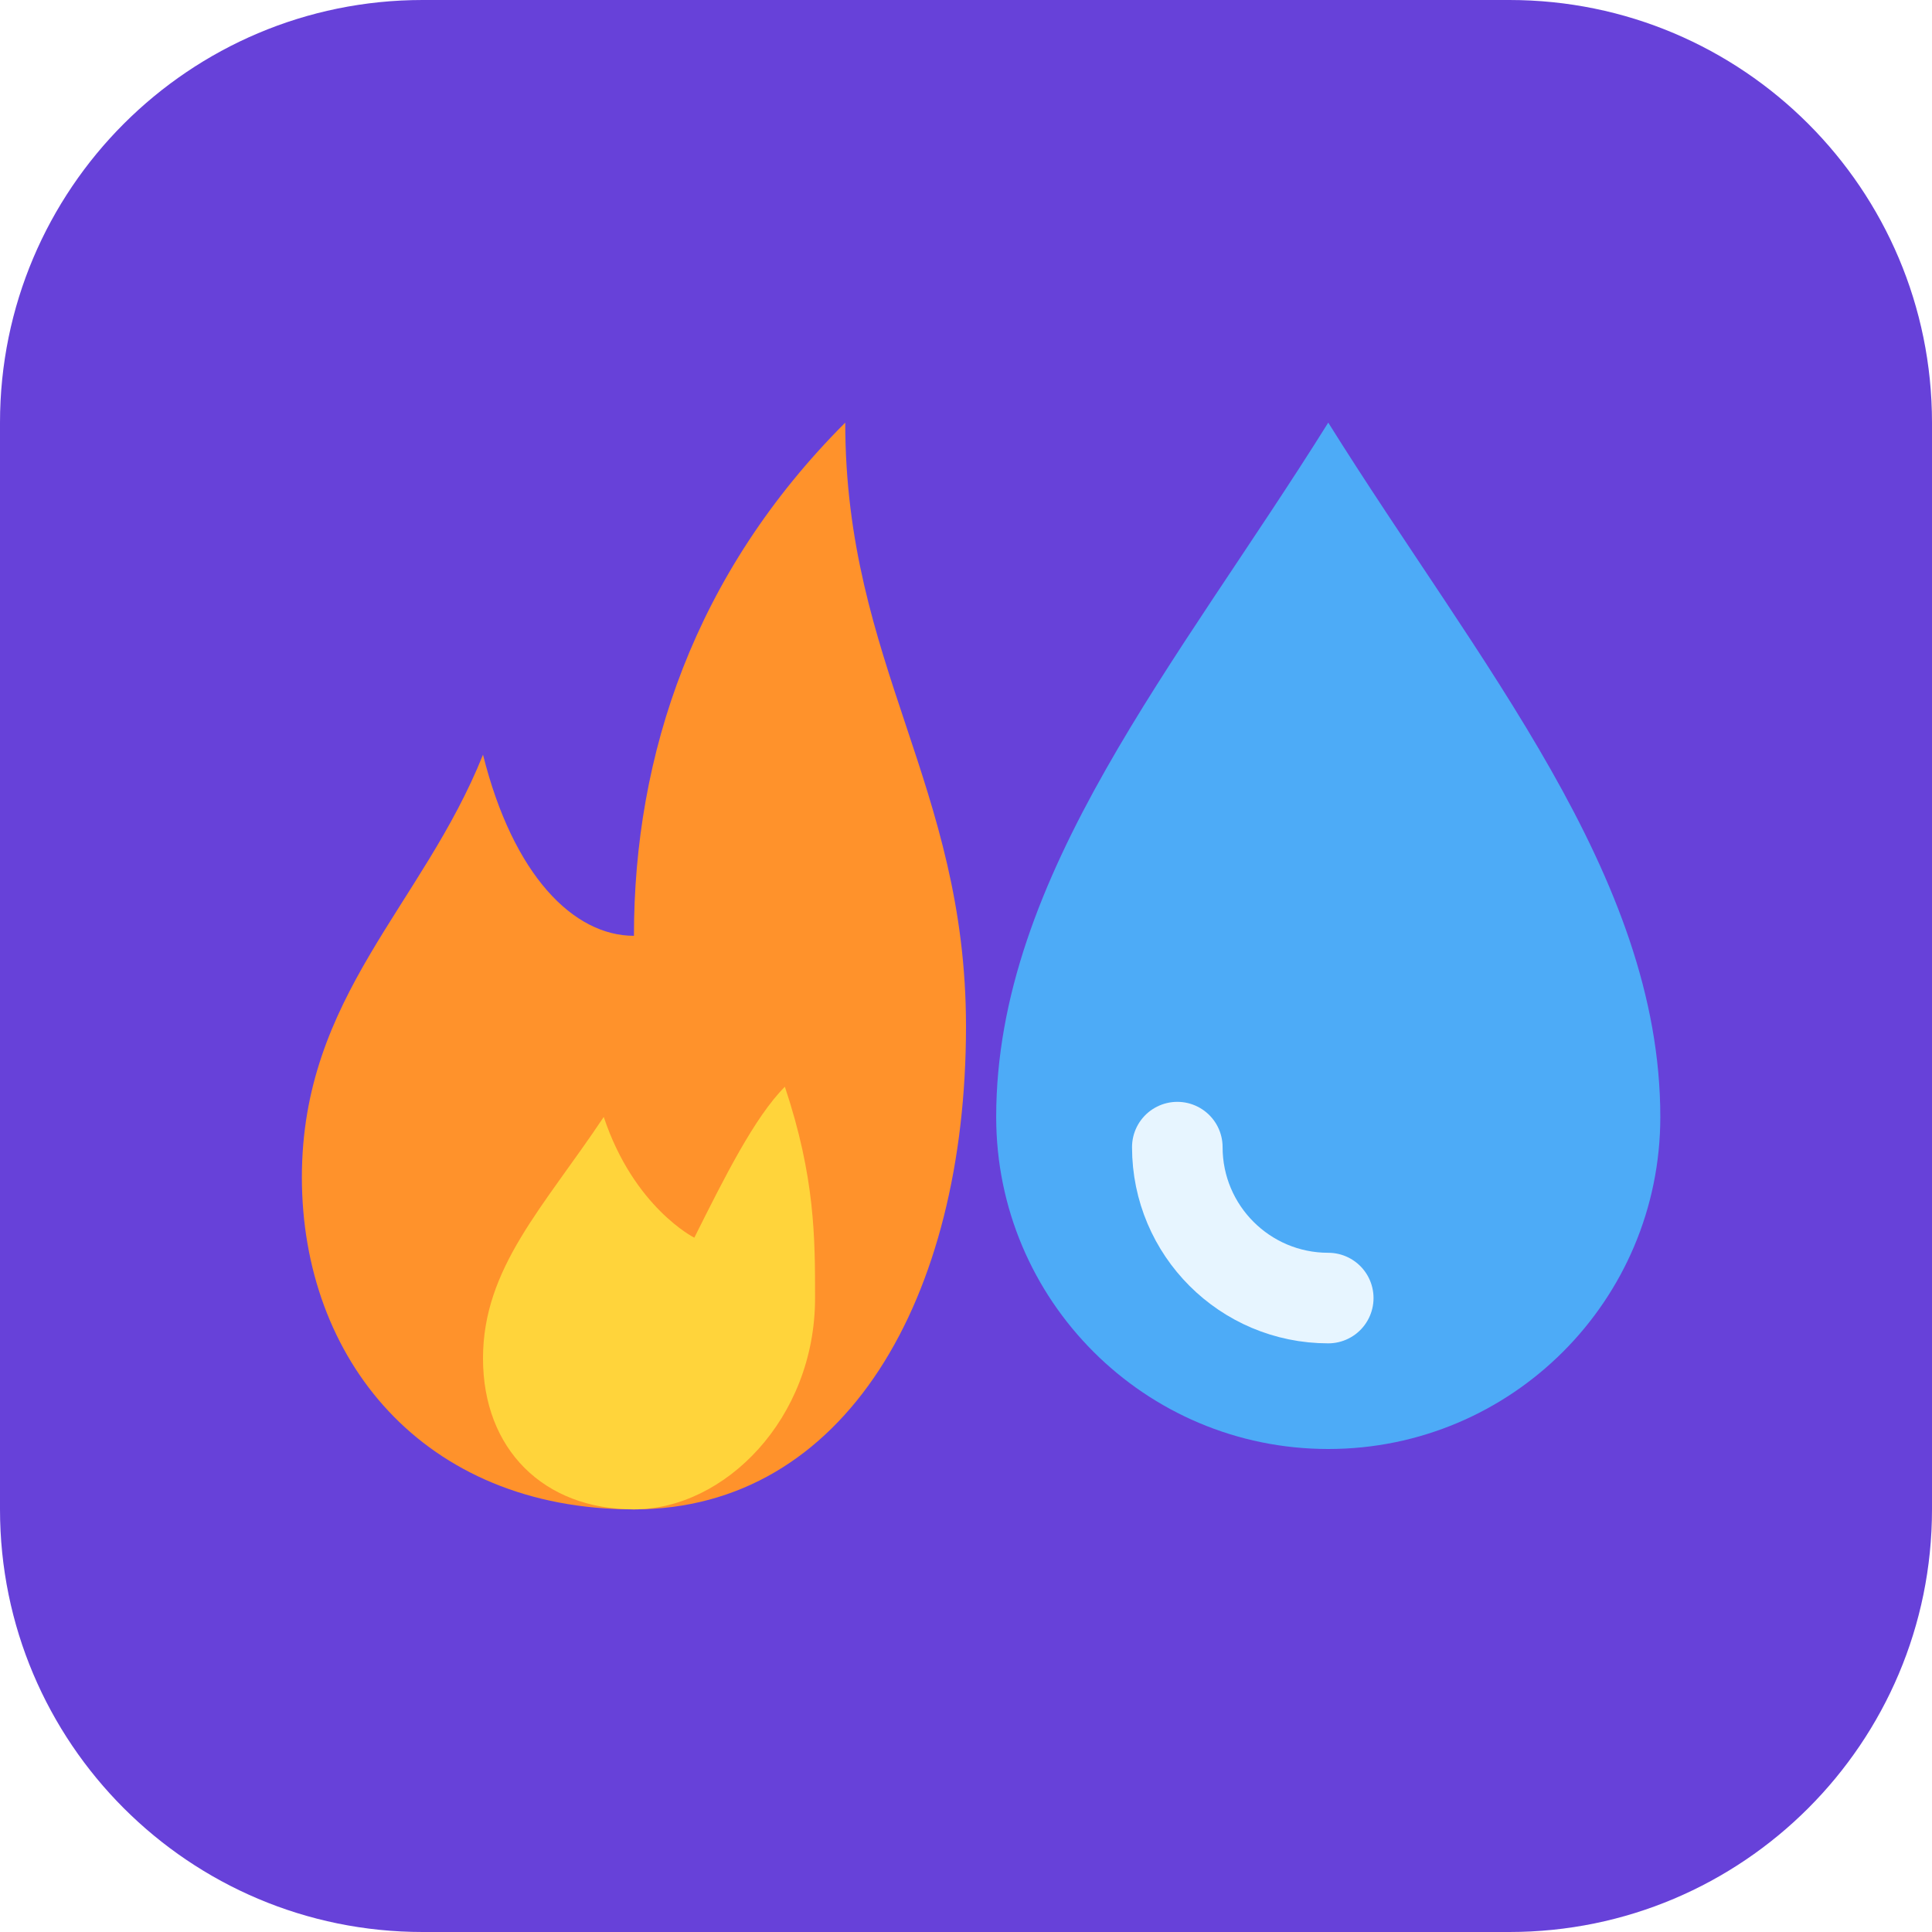
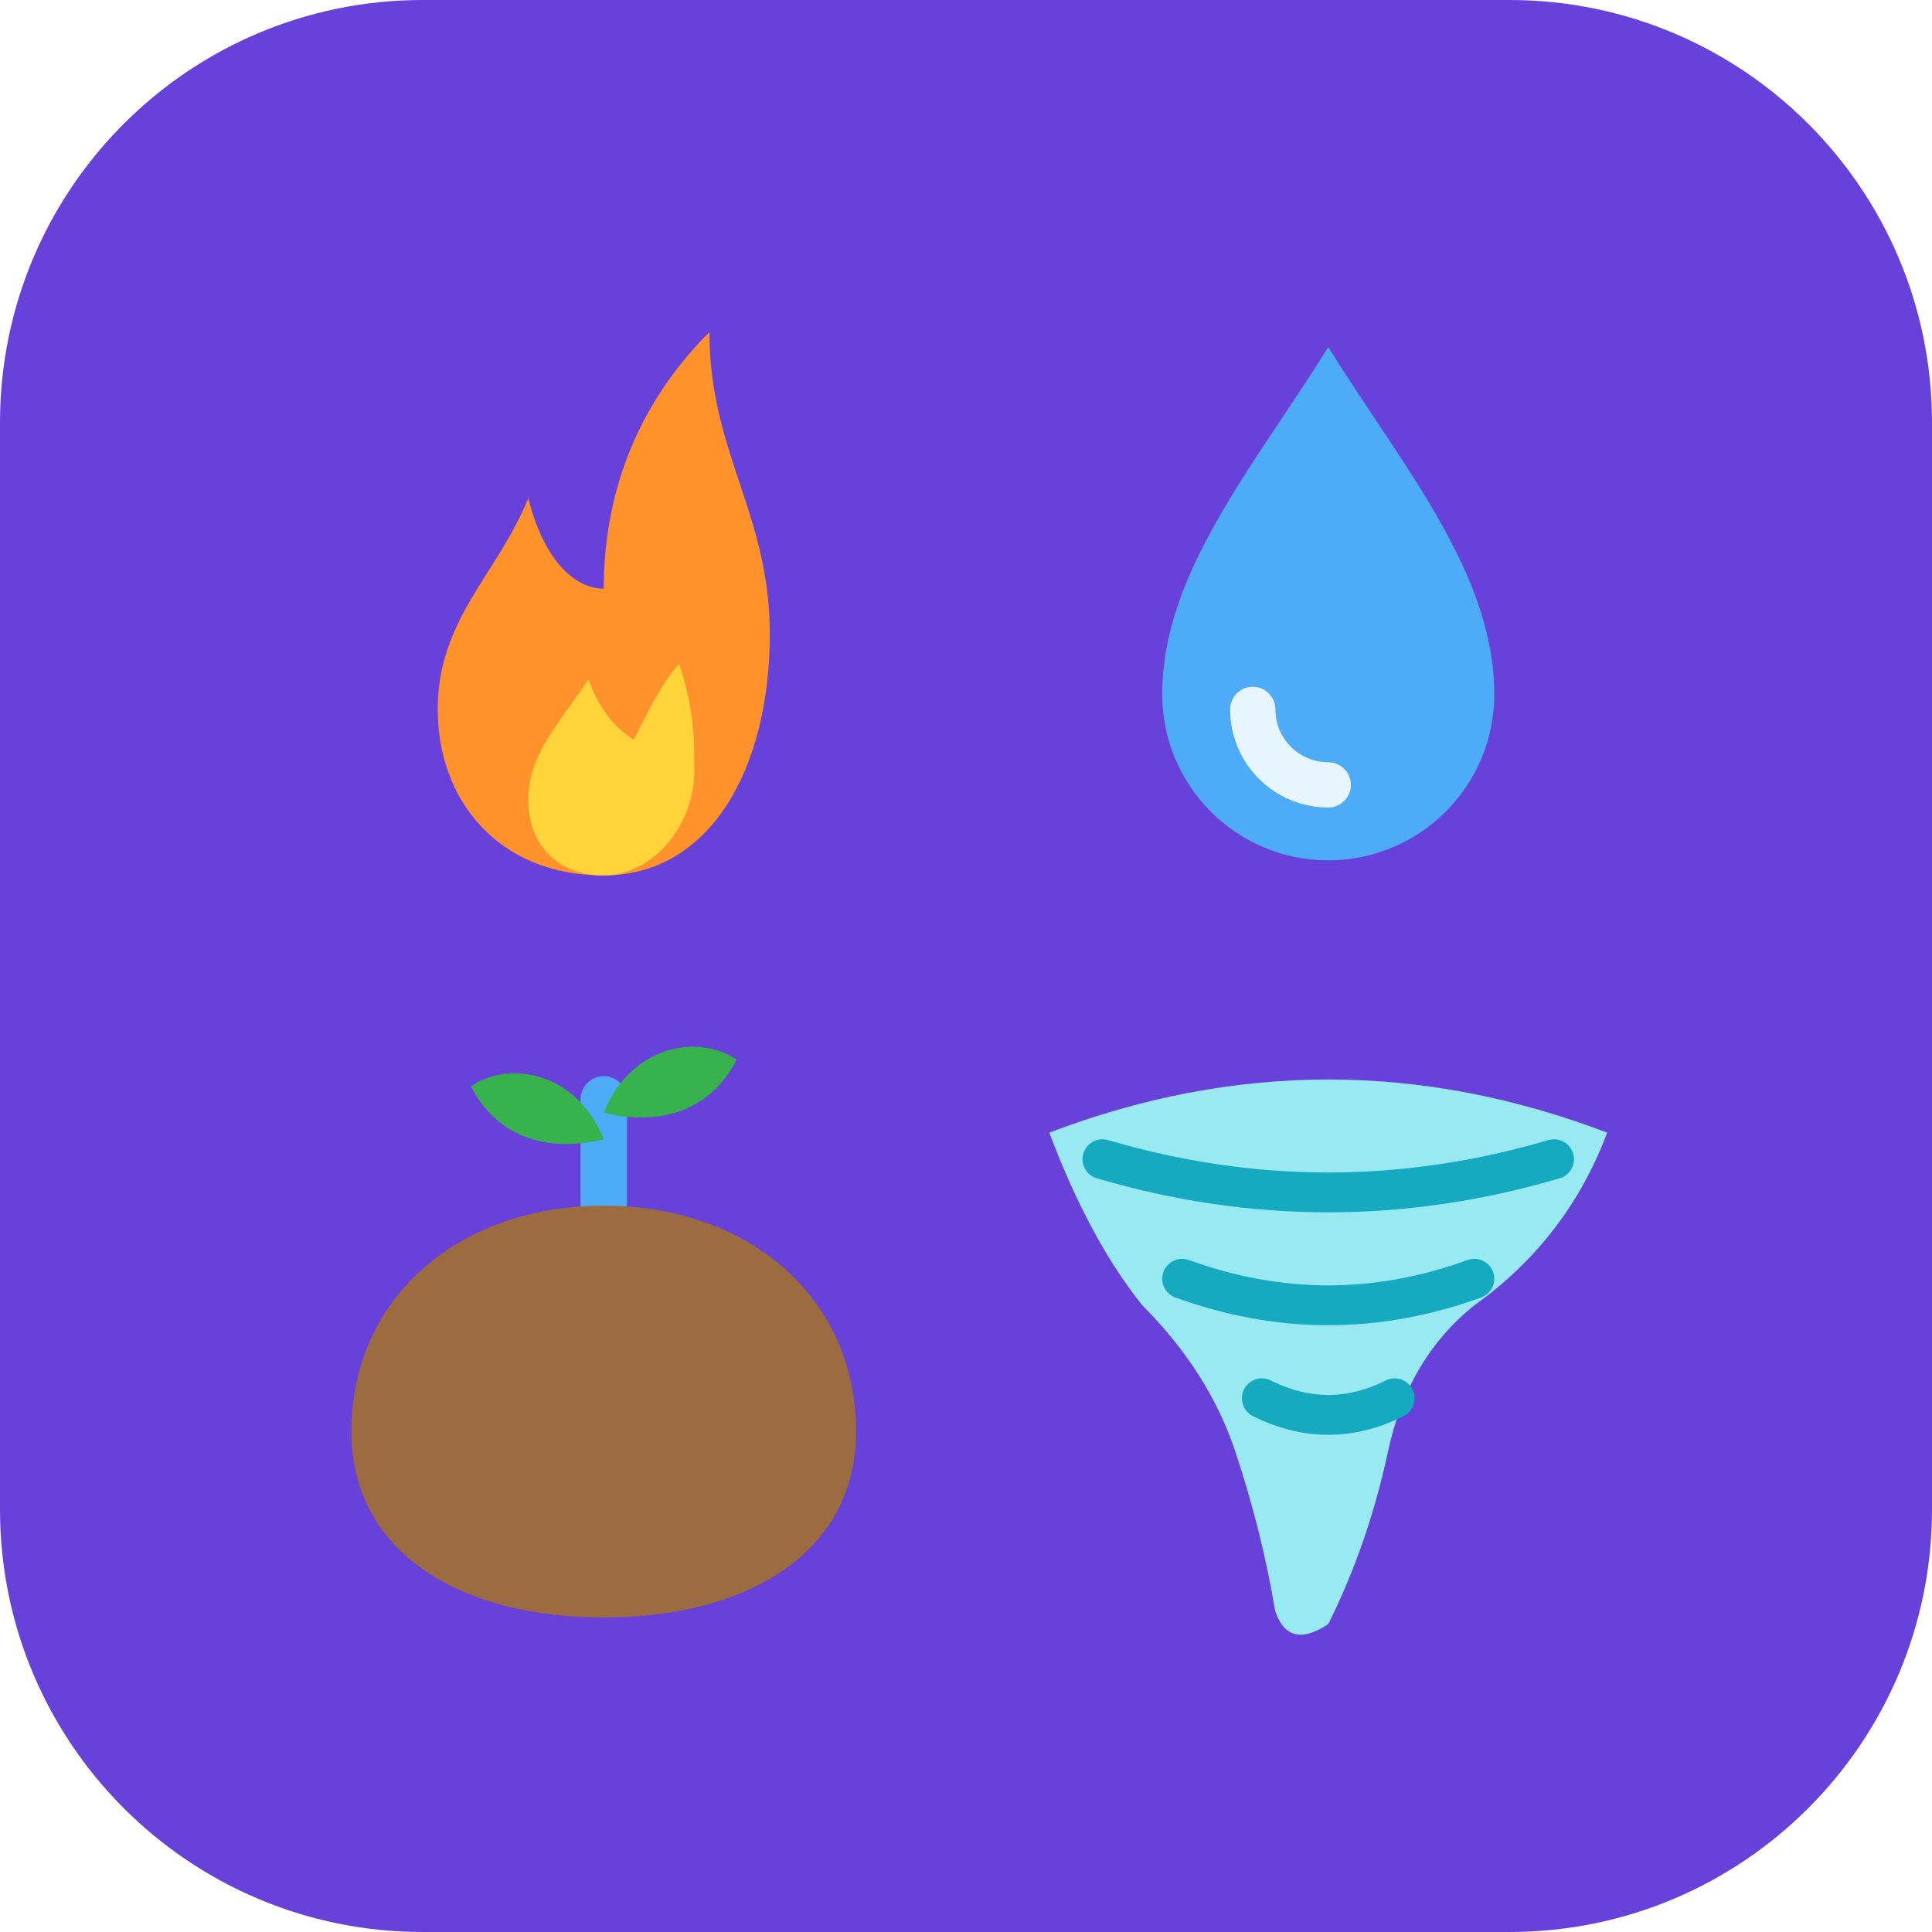
<svg xmlns="http://www.w3.org/2000/svg" viewBox="0 0 64 64">
  <rect width="64" height="64" rx="14" fill="#6741d9" />
-   <path d="M21 50c-7 0-11-5-11-11 0-6 4-9 6-14 1 4 3 6 5 6 0-6 2-12 7-17 0 8 4 12 4 20 0 9-4 16-11 16z" fill="#ff922b" />
-   <path d="M21 50c-3 0-5-2-5-5 0-3 2-5 4-8 1 3 3 4 3 4 1-2 2-4 3-5 1 3 1 5 1 7 0 4-3 7-6 7z" fill="#ffd43b" />
-   <path d="M44 14c5 8 11 15 11 23a11 11 0 0 1-22 0c0-8 6-15 11-23z" fill="#4dabf7" />
-   <path d="M39 38a5 5 0 0 0 5 5" fill="none" stroke="#e7f5ff" stroke-width="3" stroke-linecap="round" />
+   <g transform="translate(20 20) scale(0.5) translate(-21 -32)">
+     <path d="M21 50c-7 0-11-5-11-11 0-6 4-9 6-14 1 4 3 6 5 6 0-6 2-12 7-17 0 8 4 12 4 20 0 9-4 16-11 16z" fill="#ff922b" />
+     <path d="M21 50c-3 0-5-2-5-5 0-3 2-5 4-8 1 3 3 4 3 4 1-2 2-4 3-5 1 3 1 5 1 7 0 4-3 7-6 7z" fill="#ffd43b" />
+   </g>
+   <g transform="translate(44 20) scale(0.5) translate(-44 -31)">
+     <path d="M44 14c5 8 11 15 11 23a11 11 0 0 1-22 0c0-8 6-15 11-23z" fill="#4dabf7" />
+     <path d="M39 38a5 5 0 0 0 5 5" fill="none" stroke="#e7f5ff" stroke-width="3" stroke-linecap="round" />
+   </g>
+   <g transform="translate(20 45) scale(0.22) translate(-50 -53)">
+     <path d="M50 34V14" stroke="#4dabf7" stroke-width="7" stroke-linecap="round" />
+     <path d="M50 20c-4-10-14-12-20-8 4 8 12 10 20 8z" fill="#37b24d" />
+     <path d="M50 16c4-10 14-12 20-8-4 8-12 10-20 8z" fill="#37b24d" />
+     <path d="M50 30c22 0 38 14 38 34 0 18-16 28-38 28S12 82 12 64c0-20 16-34 38-34z" fill="#9c6b3f" />
+   </g>
+   <g transform="translate(44 45) scale(0.22) translate(-50 -52)">
+     <path d="M8 18q42-16 84 0-6 16-20 26-10 8-13 22-3 14-9 26-6 4-8-2-2-12-6-24-4-12-14-22Q14 34 8 18z" fill="#99e9f2" />
+     <path d="M16 22q34 10 68 0M28 40q22 8 44 0M40 58q10 5 20 0" fill="none" stroke="#15aabf" stroke-width="6" stroke-linecap="round" />
+   </g>
</svg>
